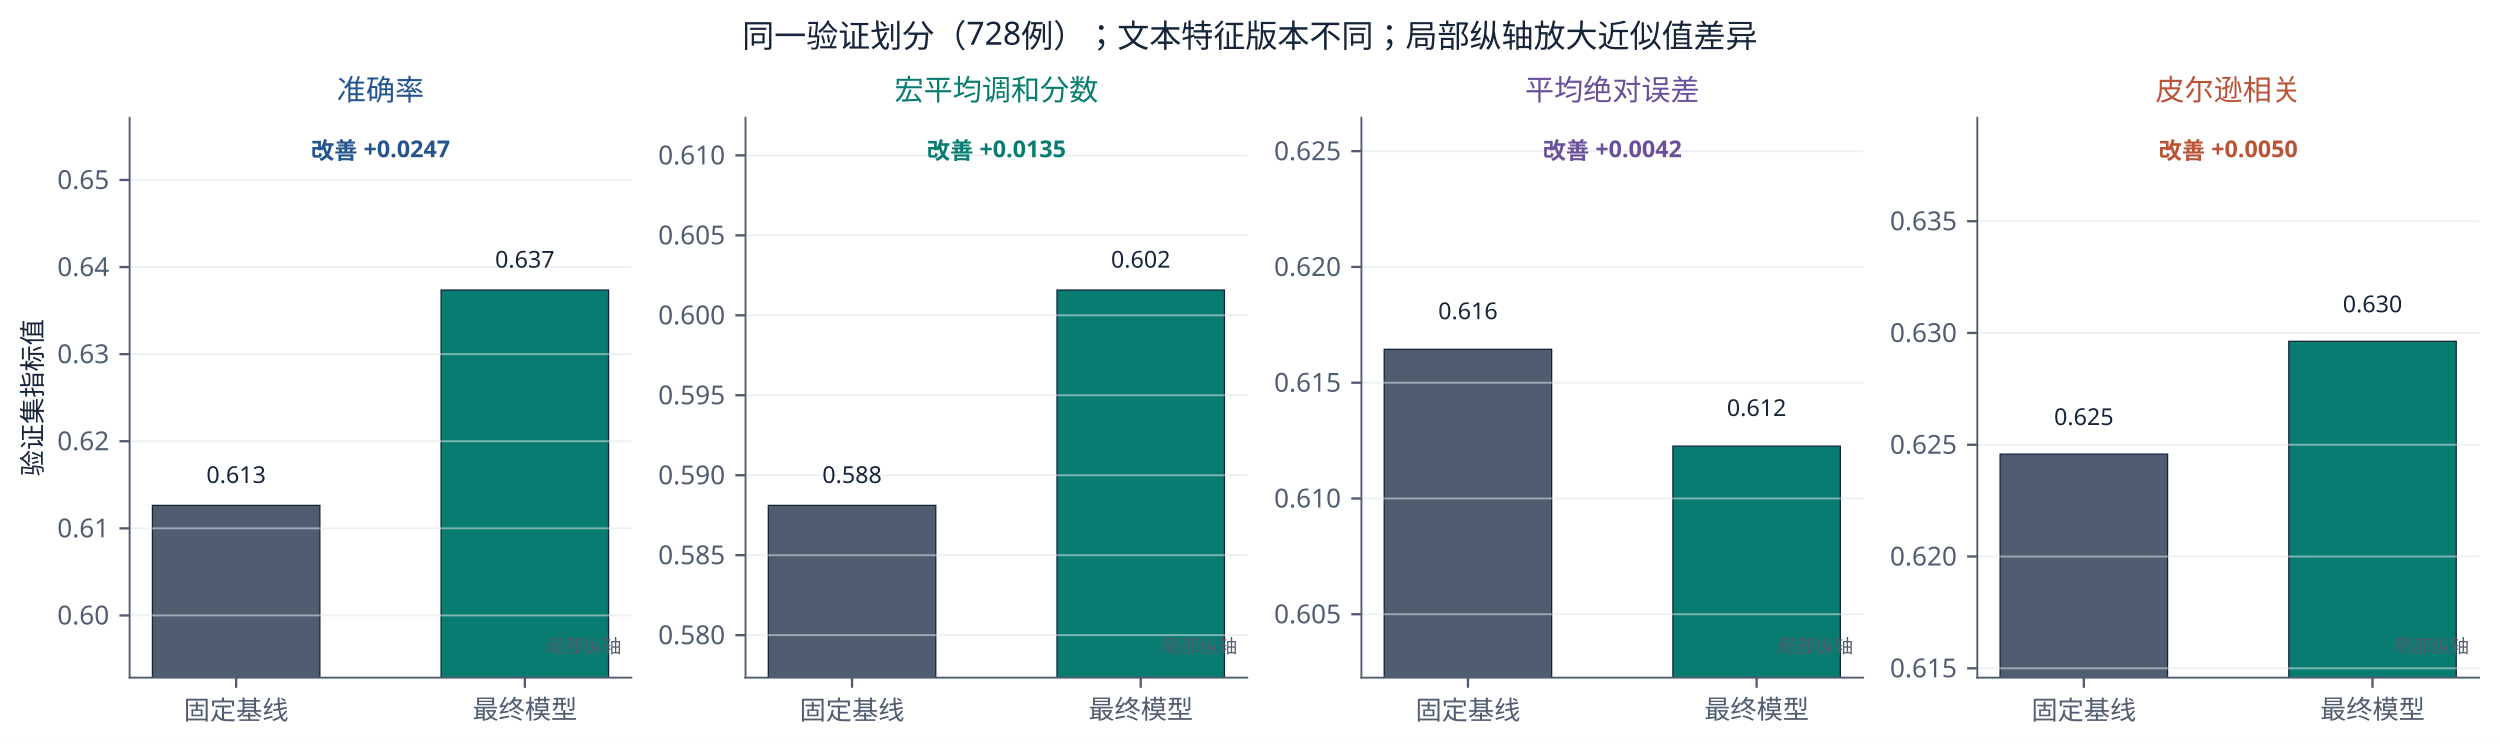
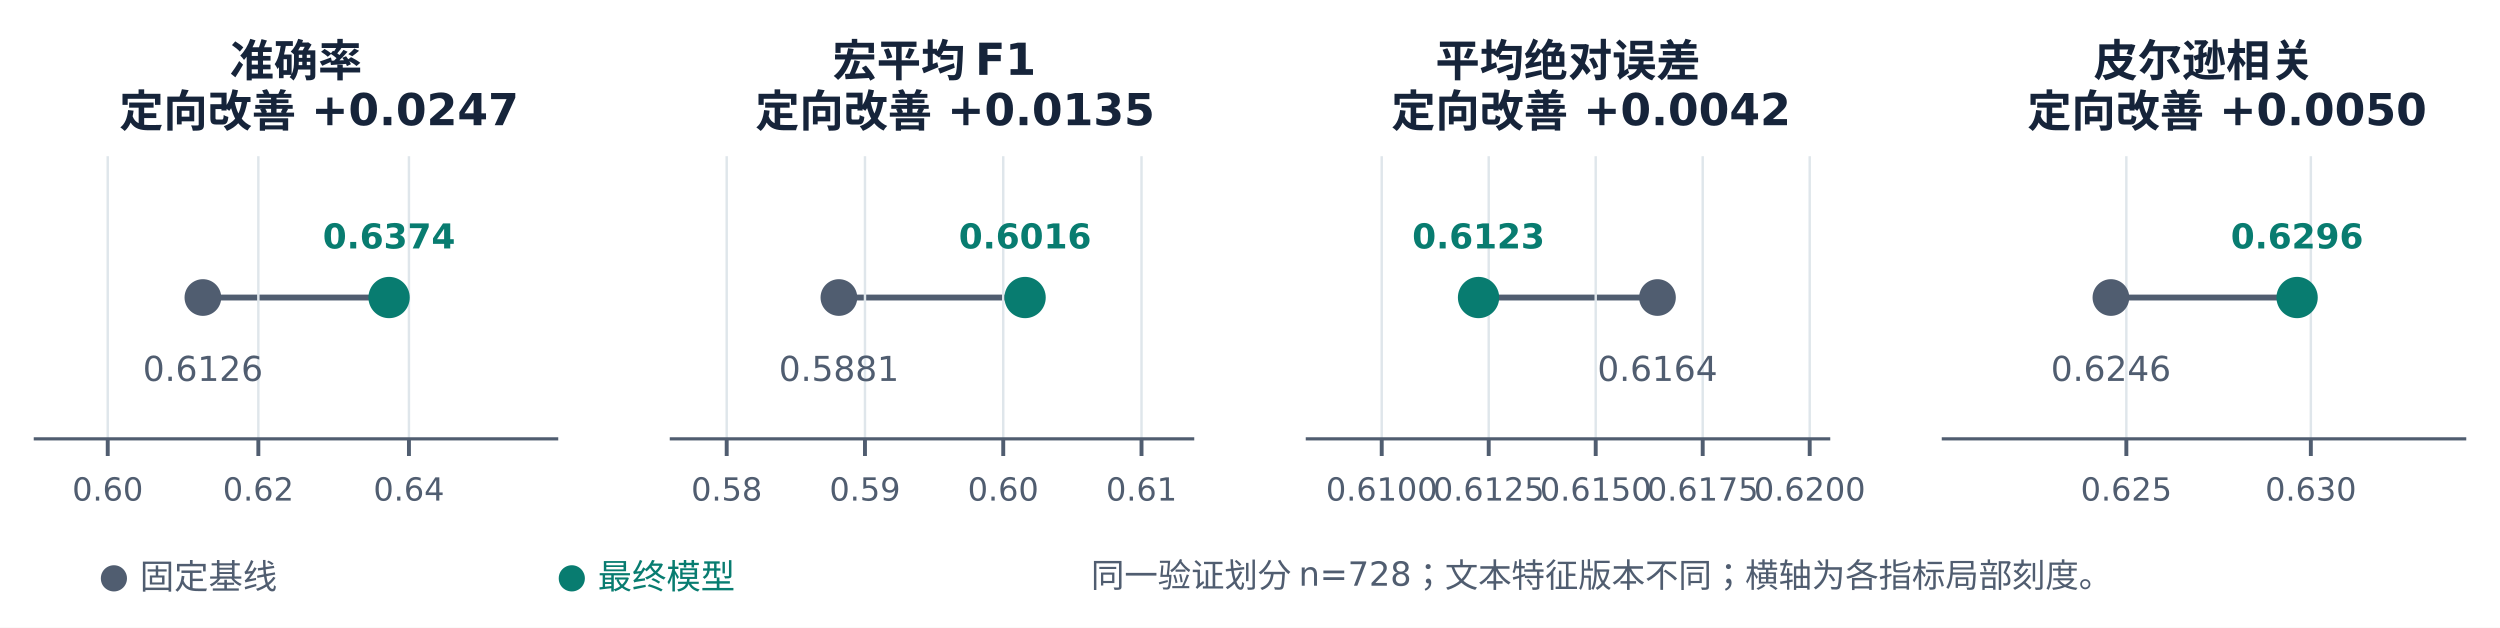
- <svg xmlns="http://www.w3.org/2000/svg" xmlns:xlink="http://www.w3.org/1999/xlink" height="255.52pt" version="1.1" viewBox="0 0 858.9 255.52" width="858.9pt">
+ <svg xmlns="http://www.w3.org/2000/svg" xmlns:xlink="http://www.w3.org/1999/xlink" width="509.472pt" height="127.909pt" viewBox="0 0 509.472 127.909" version="1.1">
  <defs>
-     <style type="text/css">
- *{stroke-linecap:butt;stroke-linejoin:round;}
-   </style>
+     <style type="text/css">*{stroke-linejoin: round; stroke-linecap: butt}</style>
  </defs>
  <g id="figure_1">
    <g id="patch_1">
-       <path d="M 0 255.52  L 858.9 255.52  L 858.9 -0  L 0 -0  z " style="fill:#ffffff;" />
+       <path d="M 0 127.909 L 509.472 127.909 L 509.472 0 L 0 0 z " style="fill: #ffffff" />
    </g>
    <g id="axes_1">
      <g id="patch_2">
-         <path d="M 44.532 232.812  L 216.909 232.812  L 216.909 40.454  L 44.532 40.454  z " style="fill:#ffffff;" />
-       </g>
-       <g id="patch_3">
-         <path clip-path="url(#p6c5a4d5002)" d="M 52.367 2006.747  L 109.892 2006.747  L 109.892 173.625  L 52.367 173.625  z " style="fill:#505d70;stroke:#16243a;stroke-linejoin:miter;stroke-width:0.45;" />
-       </g>
-       <g id="patch_4">
-         <path clip-path="url(#p6c5a4d5002)" d="M 151.549 2006.747  L 209.074 2006.747  L 209.074 99.641  L 151.549 99.641  z " style="fill:#087c70;stroke:#16243a;stroke-linejoin:miter;stroke-width:0.45;" />
+         <path d="M 7.2 89.433 L 113.439 89.433 L 113.439 31.833 L 7.2 31.833 z " style="fill: #ffffff" />
+       </g>
+       <g id="line2d_1">
+         <path d="M 41.348 60.633 L 79.29 60.633 " clip-path="url(#p98c24058d7)" style="fill: none; stroke: #505d70; stroke-width: 1.2; stroke-linecap: square" />
      </g>
      <g id="matplotlib.axis_1">
        <g id="xtick_1">
-           <g id="line2d_1">
+           <g id="line2d_2">
+             <path d="M 21.956 89.433 L 21.956 31.833 " clip-path="url(#p98c24058d7)" style="fill: none; stroke: #dfe6eb; stroke-width: 0.5; stroke-linecap: square" />
+           </g>
+           <g id="line2d_3">
            <defs>
-               <path d="M 0 0  L 0 3.5  " id="m684073c114" style="stroke:#505d70;stroke-width:0.8;" />
+               <path id="m568f63916a" d="M 0 0 L 0 3.5 " style="stroke: #505d70; stroke-width: 0.8" />
            </defs>
            <g>
-               <use style="fill:#505d70;stroke:#505d70;stroke-width:0.8;" x="81.13" xlink:href="#m684073c114" y="232.812" />
+               <use xlink:href="#m568f63916a" x="21.956" y="89.433" style="fill: #505d70; stroke: #505d70; stroke-width: 0.8" />
            </g>
          </g>
          <g id="text_1">
-             <text style="fill:#505d70;font-family:SimHei;font-size:9px;font-style:normal;font-weight:normal;text-anchor:middle;" transform="rotate(-0, 81.12988, 247.1946)" x="81.13" y="247.195">固定基线</text>
+             <text style="font-size: 6.5px; font-family: 'SimHei', 'Microsoft YaHei', 'DejaVu Sans', sans-serif; text-anchor: middle; fill: #505d70" x="21.956" y="102.019" transform="rotate(-0 21.95621 102.0187)">0.60</text>
          </g>
        </g>
        <g id="xtick_2">
-           <g id="line2d_2">
-             <g>
-               <use style="fill:#505d70;stroke:#505d70;stroke-width:0.8;" x="180.311" xlink:href="#m684073c114" y="232.812" />
+           <g id="line2d_4">
+             <path d="M 52.647 89.433 L 52.647 31.833 " clip-path="url(#p98c24058d7)" style="fill: none; stroke: #dfe6eb; stroke-width: 0.5; stroke-linecap: square" />
+           </g>
+           <g id="line2d_5">
+             <g>
+               <use xlink:href="#m568f63916a" x="52.647" y="89.433" style="fill: #505d70; stroke: #505d70; stroke-width: 0.8" />
            </g>
          </g>
          <g id="text_2">
-             <text style="fill:#505d70;font-family:SimHei;font-size:9px;font-style:normal;font-weight:normal;text-anchor:middle;" transform="rotate(-0, 180.3111, 246.9133)" x="180.311" y="246.913">最终模型</text>
-           </g>
-         </g>
-       </g>
-       <g id="matplotlib.axis_2">
-         <g id="ytick_1">
-           <g id="line2d_3">
-             <path clip-path="url(#p6c5a4d5002)" d="M 44.532 211.437  L 216.909 211.437  " style="fill:none;stroke:#dfe6eb;stroke-linecap:square;stroke-opacity:0.55;stroke-width:0.65;" />
-           </g>
-           <g id="line2d_4">
-             <defs>
-               <path d="M 0 0  L -3.5 0  " id="m13462e3da9" style="stroke:#505d70;stroke-width:0.8;" />
-             </defs>
-             <g>
-               <use style="fill:#505d70;stroke:#505d70;stroke-width:0.8;" x="44.532" xlink:href="#m13462e3da9" y="211.437" />
+             <text style="font-size: 6.5px; font-family: 'SimHei', 'Microsoft YaHei', 'DejaVu Sans', sans-serif; text-anchor: middle; fill: #505d70" x="52.647" y="102.019" transform="rotate(-0 52.64691 102.0187)">0.62</text>
+           </g>
+         </g>
+         <g id="xtick_3">
+           <g id="line2d_6">
+             <path d="M 83.338 89.433 L 83.338 31.833 " clip-path="url(#p98c24058d7)" style="fill: none; stroke: #dfe6eb; stroke-width: 0.5; stroke-linecap: square" />
+           </g>
+           <g id="line2d_7">
+             <g>
+               <use xlink:href="#m568f63916a" x="83.338" y="89.433" style="fill: #505d70; stroke: #505d70; stroke-width: 0.8" />
            </g>
          </g>
          <g id="text_3">
-             <text style="fill:#505d70;font-family:SimHei;font-size:9px;font-style:normal;font-weight:normal;text-anchor:end;" transform="rotate(-0, 37.53203, 214.5308)" x="37.532" y="214.531">0.60</text>
-           </g>
-         </g>
-         <g id="ytick_2">
-           <g id="line2d_5">
-             <path clip-path="url(#p6c5a4d5002)" d="M 44.532 181.515  L 216.909 181.515  " style="fill:none;stroke:#dfe6eb;stroke-linecap:square;stroke-opacity:0.55;stroke-width:0.65;" />
-           </g>
-           <g id="line2d_6">
-             <g>
-               <use style="fill:#505d70;stroke:#505d70;stroke-width:0.8;" x="44.532" xlink:href="#m13462e3da9" y="181.515" />
-             </g>
-           </g>
-           <g id="text_4">
-             <text style="fill:#505d70;font-family:SimHei;font-size:9px;font-style:normal;font-weight:normal;text-anchor:end;" transform="rotate(-0, 37.53203, 184.609)" x="37.532" y="184.609">0.61</text>
-           </g>
-         </g>
-         <g id="ytick_3">
-           <g id="line2d_7">
-             <path clip-path="url(#p6c5a4d5002)" d="M 44.532 151.593  L 216.909 151.593  " style="fill:none;stroke:#dfe6eb;stroke-linecap:square;stroke-opacity:0.55;stroke-width:0.65;" />
-           </g>
-           <g id="line2d_8">
-             <g>
-               <use style="fill:#505d70;stroke:#505d70;stroke-width:0.8;" x="44.532" xlink:href="#m13462e3da9" y="151.593" />
-             </g>
-           </g>
-           <g id="text_5">
-             <text style="fill:#505d70;font-family:SimHei;font-size:9px;font-style:normal;font-weight:normal;text-anchor:end;" transform="rotate(-0, 37.53203, 154.6871)" x="37.532" y="154.687">0.62</text>
-           </g>
-         </g>
-         <g id="ytick_4">
+             <text style="font-size: 6.5px; font-family: 'SimHei', 'Microsoft YaHei', 'DejaVu Sans', sans-serif; text-anchor: middle; fill: #505d70" x="83.338" y="102.019" transform="rotate(-0 83.33762 102.0187)">0.64</text>
+           </g>
+         </g>
+       </g>
+       <g id="matplotlib.axis_2" />
+       <g id="PathCollection_1">
+         <path d="M 41.348 63.873 C 42.207 63.873 43.032 63.532 43.639 62.924 C 44.247 62.316 44.589 61.492 44.589 60.633 C 44.589 59.773 44.247 58.949 43.639 58.342 C 43.032 57.734 42.207 57.392 41.348 57.392 C 40.489 57.392 39.664 57.734 39.057 58.342 C 38.449 58.949 38.108 59.773 38.108 60.633 C 38.108 61.492 38.449 62.316 39.057 62.924 C 39.664 63.532 40.489 63.873 41.348 63.873 z " clip-path="url(#p98c24058d7)" style="fill: #505d70; stroke: #505d70" />
+         <path d="M 79.29 64.341 C 80.274 64.341 81.217 63.95 81.913 63.255 C 82.608 62.559 82.999 61.616 82.999 60.633 C 82.999 59.649 82.608 58.706 81.913 58.011 C 81.217 57.315 80.274 56.925 79.29 56.925 C 78.307 56.925 77.364 57.315 76.668 58.011 C 75.973 58.706 75.582 59.649 75.582 60.633 C 75.582 61.616 75.973 62.559 76.668 63.255 C 77.364 63.95 78.307 64.341 79.29 64.341 z " clip-path="url(#p98c24058d7)" style="fill: #087c70; stroke: #087c70" />
+       </g>
+       <g id="patch_3">
+         <path d="M 7.2 89.433 L 113.439 89.433 " style="fill: none; stroke: #505d70; stroke-width: 0.65; stroke-linejoin: miter; stroke-linecap: square" />
+       </g>
+       <g id="text_4">
+         <text style="font-size: 7px; font-family: 'SimHei', 'Microsoft YaHei', 'DejaVu Sans', sans-serif; text-anchor: middle; fill: #505d70" x="41.348" y="77.633" transform="rotate(-0 41.34813 77.63281)">0.6126</text>
+       </g>
+       <g id="text_5">
+         <text style="font-weight: 700; font-size: 7px; font-family: 'SimHei', 'Microsoft YaHei', 'DejaVu Sans', sans-serif; text-anchor: middle; fill: #087c70" x="79.29" y="50.633" transform="rotate(-0 79.2905 50.63281)">0.6374</text>
+       </g>
+       <g id="text_6">
+         <text style="font-weight: 600; font-size: 9px; font-family: 'SimHei', 'Microsoft YaHei', 'DejaVu Sans', sans-serif; fill: #16243a" transform="translate(46.81931 15.56719)">准确率</text>
+         <text style="font-weight: 600; font-size: 9px; font-family: 'SimHei', 'Microsoft YaHei', 'DejaVu Sans', sans-serif; fill: #16243a" transform="translate(24.31931 25.83281)">定向改善 +0.0247</text>
+       </g>
+     </g>
+     <g id="axes_2">
+       <g id="patch_4">
+         <path d="M 136.811 89.433 L 243.05 89.433 L 243.05 31.833 L 136.811 31.833 z " style="fill: #ffffff" />
+       </g>
+       <g id="line2d_8">
+         <path d="M 170.959 60.633 L 208.902 60.633 " clip-path="url(#pc2d21240e8)" style="fill: none; stroke: #505d70; stroke-width: 1.2; stroke-linecap: square" />
+       </g>
+       <g id="matplotlib.axis_3">
+         <g id="xtick_4">
          <g id="line2d_9">
-             <path clip-path="url(#p6c5a4d5002)" d="M 44.532 121.672  L 216.909 121.672  " style="fill:none;stroke:#dfe6eb;stroke-linecap:square;stroke-opacity:0.55;stroke-width:0.65;" />
+             <path d="M 148.093 89.433 L 148.093 31.833 " clip-path="url(#pc2d21240e8)" style="fill: none; stroke: #dfe6eb; stroke-width: 0.5; stroke-linecap: square" />
          </g>
          <g id="line2d_10">
            <g>
-               <use style="fill:#505d70;stroke:#505d70;stroke-width:0.8;" x="44.532" xlink:href="#m13462e3da9" y="121.672" />
-             </g>
-           </g>
-           <g id="text_6">
-             <text style="fill:#505d70;font-family:SimHei;font-size:9px;font-style:normal;font-weight:normal;text-anchor:end;" transform="rotate(-0, 37.53203, 124.7653)" x="37.532" y="124.765">0.63</text>
-           </g>
-         </g>
-         <g id="ytick_5">
+               <use xlink:href="#m568f63916a" x="148.093" y="89.433" style="fill: #505d70; stroke: #505d70; stroke-width: 0.8" />
+             </g>
+           </g>
+           <g id="text_7">
+             <text style="font-size: 6.5px; font-family: 'SimHei', 'Microsoft YaHei', 'DejaVu Sans', sans-serif; text-anchor: middle; fill: #505d70" x="148.093" y="102.019" transform="rotate(-0 148.0929 102.0187)">0.58</text>
+           </g>
+         </g>
+         <g id="xtick_5">
          <g id="line2d_11">
-             <path clip-path="url(#p6c5a4d5002)" d="M 44.532 91.75  L 216.909 91.75  " style="fill:none;stroke:#dfe6eb;stroke-linecap:square;stroke-opacity:0.55;stroke-width:0.65;" />
+             <path d="M 176.271 89.433 L 176.271 31.833 " clip-path="url(#pc2d21240e8)" style="fill: none; stroke: #dfe6eb; stroke-width: 0.5; stroke-linecap: square" />
          </g>
          <g id="line2d_12">
            <g>
-               <use style="fill:#505d70;stroke:#505d70;stroke-width:0.8;" x="44.532" xlink:href="#m13462e3da9" y="91.75" />
-             </g>
-           </g>
-           <g id="text_7">
-             <text style="fill:#505d70;font-family:SimHei;font-size:9px;font-style:normal;font-weight:normal;text-anchor:end;" transform="rotate(-0, 37.53203, 94.84345)" x="37.532" y="94.843">0.64</text>
-           </g>
-         </g>
-         <g id="ytick_6">
+               <use xlink:href="#m568f63916a" x="176.271" y="89.433" style="fill: #505d70; stroke: #505d70; stroke-width: 0.8" />
+             </g>
+           </g>
+           <g id="text_8">
+             <text style="font-size: 6.5px; font-family: 'SimHei', 'Microsoft YaHei', 'DejaVu Sans', sans-serif; text-anchor: middle; fill: #505d70" x="176.271" y="102.019" transform="rotate(-0 176.2708 102.0187)">0.59</text>
+           </g>
+         </g>
+         <g id="xtick_6">
          <g id="line2d_13">
-             <path clip-path="url(#p6c5a4d5002)" d="M 44.532 61.828  L 216.909 61.828  " style="fill:none;stroke:#dfe6eb;stroke-linecap:square;stroke-opacity:0.55;stroke-width:0.65;" />
+             <path d="M 204.449 89.433 L 204.449 31.833 " clip-path="url(#pc2d21240e8)" style="fill: none; stroke: #dfe6eb; stroke-width: 0.5; stroke-linecap: square" />
          </g>
          <g id="line2d_14">
            <g>
-               <use style="fill:#505d70;stroke:#505d70;stroke-width:0.8;" x="44.532" xlink:href="#m13462e3da9" y="61.828" />
-             </g>
-           </g>
-           <g id="text_8">
-             <text style="fill:#505d70;font-family:SimHei;font-size:9px;font-style:normal;font-weight:normal;text-anchor:end;" transform="rotate(-0, 37.53203, 64.92161)" x="37.532" y="64.922">0.65</text>
-           </g>
-         </g>
-         <g id="text_9">
-           <text style="fill:#16243a;font-family:SimHei;font-size:9px;font-style:normal;font-weight:normal;text-anchor:middle;" transform="rotate(-90, 14.40703, 136.633)" x="14.407" y="136.633">验证集指标值</text>
-         </g>
+               <use xlink:href="#m568f63916a" x="204.449" y="89.433" style="fill: #505d70; stroke: #505d70; stroke-width: 0.8" />
+             </g>
+           </g>
+           <g id="text_9">
+             <text style="font-size: 6.5px; font-family: 'SimHei', 'Microsoft YaHei', 'DejaVu Sans', sans-serif; text-anchor: middle; fill: #505d70" x="204.449" y="102.019" transform="rotate(-0 204.4487 102.0187)">0.60</text>
+           </g>
+         </g>
+         <g id="xtick_7">
+           <g id="line2d_15">
+             <path d="M 232.627 89.433 L 232.627 31.833 " clip-path="url(#pc2d21240e8)" style="fill: none; stroke: #dfe6eb; stroke-width: 0.5; stroke-linecap: square" />
+           </g>
+           <g id="line2d_16">
+             <g>
+               <use xlink:href="#m568f63916a" x="232.627" y="89.433" style="fill: #505d70; stroke: #505d70; stroke-width: 0.8" />
+             </g>
+           </g>
+           <g id="text_10">
+             <text style="font-size: 6.5px; font-family: 'SimHei', 'Microsoft YaHei', 'DejaVu Sans', sans-serif; text-anchor: middle; fill: #505d70" x="232.627" y="102.019" transform="rotate(-0 232.6266 102.0187)">0.61</text>
+           </g>
+         </g>
+       </g>
+       <g id="matplotlib.axis_4" />
+       <g id="PathCollection_2">
+         <path d="M 170.959 63.873 C 171.819 63.873 172.643 63.532 173.251 62.924 C 173.858 62.316 174.2 61.492 174.2 60.633 C 174.2 59.773 173.858 58.949 173.251 58.342 C 172.643 57.734 171.819 57.392 170.959 57.392 C 170.1 57.392 169.276 57.734 168.668 58.342 C 168.06 58.949 167.719 59.773 167.719 60.633 C 167.719 61.492 168.06 62.316 168.668 62.924 C 169.276 63.532 170.1 63.873 170.959 63.873 z " clip-path="url(#pc2d21240e8)" style="fill: #505d70; stroke: #505d70" />
+         <path d="M 208.902 64.341 C 209.885 64.341 210.828 63.95 211.524 63.255 C 212.219 62.559 212.61 61.616 212.61 60.633 C 212.61 59.649 212.219 58.706 211.524 58.011 C 210.828 57.315 209.885 56.925 208.902 56.925 C 207.918 56.925 206.975 57.315 206.28 58.011 C 205.584 58.706 205.194 59.649 205.194 60.633 C 205.194 61.616 205.584 62.559 206.28 63.255 C 206.975 63.95 207.918 64.341 208.902 64.341 z " clip-path="url(#pc2d21240e8)" style="fill: #087c70; stroke: #087c70" />
      </g>
      <g id="patch_5">
-         <path d="M 44.532 232.812  L 44.532 40.454  " style="fill:none;stroke:#505d70;stroke-linecap:square;stroke-linejoin:miter;stroke-width:0.65;" />
-       </g>
+         <path d="M 136.811 89.433 L 243.05 89.433 " style="fill: none; stroke: #505d70; stroke-width: 0.65; stroke-linejoin: miter; stroke-linecap: square" />
+       </g>
+       <g id="text_11">
+         <text style="font-size: 7px; font-family: 'SimHei', 'Microsoft YaHei', 'DejaVu Sans', sans-serif; text-anchor: middle; fill: #505d70" x="170.959" y="77.633" transform="rotate(-0 170.9593 77.63281)">0.5881</text>
+       </g>
+       <g id="text_12">
+         <text style="font-weight: 700; font-size: 7px; font-family: 'SimHei', 'Microsoft YaHei', 'DejaVu Sans', sans-serif; text-anchor: middle; fill: #087c70" x="208.902" y="50.633" transform="rotate(-0 208.9016 50.63281)">0.6016</text>
+       </g>
+       <g id="text_13">
+         <text style="font-weight: 600; font-size: 9px; font-family: 'SimHei', 'Microsoft YaHei', 'DejaVu Sans', sans-serif; fill: #16243a" transform="translate(169.6804 15.56719)">宏平均 F1</text>
+         <text style="font-weight: 600; font-size: 9px; font-family: 'SimHei', 'Microsoft YaHei', 'DejaVu Sans', sans-serif; fill: #16243a" transform="translate(153.9304 25.83281)">定向改善 +0.0135</text>
+       </g>
+     </g>
+     <g id="axes_3">
      <g id="patch_6">
-         <path d="M 44.532 232.812  L 216.909 232.812  " style="fill:none;stroke:#505d70;stroke-linecap:square;stroke-linejoin:miter;stroke-width:0.65;" />
-       </g>
-       <g id="text_10">
-         <text style="fill:#16243a;font-family:SimHei;font-size:8px;font-style:normal;font-weight:semibold;text-anchor:middle;" transform="rotate(-0, 81.12988, 165.9305)" x="81.13" y="165.931">0.613</text>
-       </g>
-       <g id="text_11">
-         <text style="fill:#16243a;font-family:SimHei;font-size:8px;font-style:normal;font-weight:semibold;text-anchor:middle;" transform="rotate(-0, 180.3111, 91.94687)" x="180.311" y="91.947">0.637</text>
-       </g>
-       <g id="text_12">
-         <text style="fill:#24548e;font-family:SimHei;font-size:8px;font-style:normal;font-weight:bold;text-anchor:middle;" transform="rotate(-0, 130.7205, 54.58605)" x="130.72" y="54.586">改善 +0.0247</text>
-       </g>
-       <g id="text_13">
-         <text style="fill:#505d70;font-family:SimHei;font-size:6.5px;font-style:normal;font-weight:normal;text-anchor:end;" transform="rotate(-0, 213.4614, 224.3049)" x="213.461" y="224.305">局部纵轴</text>
-       </g>
-       <g id="text_14">
-         <text style="fill:#24548e;font-family:SimHei;font-size:10px;font-style:normal;font-weight:semibold;text-anchor:middle;" transform="rotate(-0, 130.7205, 34.45425)" x="130.72" y="34.454">准确率</text>
-       </g>
-     </g>
-     <g id="axes_2">
+         <path d="M 266.422 89.433 L 372.661 89.433 L 372.661 31.833 L 266.422 31.833 z " style="fill: #ffffff" />
+       </g>
+       <g id="line2d_17">
+         <path d="M 337.773 60.633 L 301.31 60.633 " clip-path="url(#p12ac90366c)" style="fill: none; stroke: #505d70; stroke-width: 1.2; stroke-linecap: square" />
+       </g>
+       <g id="matplotlib.axis_5">
+         <g id="xtick_8">
+           <g id="line2d_18">
+             <path d="M 281.579 89.433 L 281.579 31.833 " clip-path="url(#p12ac90366c)" style="fill: none; stroke: #dfe6eb; stroke-width: 0.5; stroke-linecap: square" />
+           </g>
+           <g id="line2d_19">
+             <g>
+               <use xlink:href="#m568f63916a" x="281.579" y="89.433" style="fill: #505d70; stroke: #505d70; stroke-width: 0.8" />
+             </g>
+           </g>
+           <g id="text_14">
+             <text style="font-size: 6.5px; font-family: 'SimHei', 'Microsoft YaHei', 'DejaVu Sans', sans-serif; text-anchor: middle; fill: #505d70" x="281.579" y="102.019" transform="rotate(-0 281.5787 102.0187)">0.6100</text>
+           </g>
+         </g>
+         <g id="xtick_9">
+           <g id="line2d_20">
+             <path d="M 303.383 89.433 L 303.383 31.833 " clip-path="url(#p12ac90366c)" style="fill: none; stroke: #dfe6eb; stroke-width: 0.5; stroke-linecap: square" />
+           </g>
+           <g id="line2d_21">
+             <g>
+               <use xlink:href="#m568f63916a" x="303.383" y="89.433" style="fill: #505d70; stroke: #505d70; stroke-width: 0.8" />
+             </g>
+           </g>
+           <g id="text_15">
+             <text style="font-size: 6.5px; font-family: 'SimHei', 'Microsoft YaHei', 'DejaVu Sans', sans-serif; text-anchor: middle; fill: #505d70" x="303.383" y="102.019" transform="rotate(-0 303.3833 102.0187)">0.6125</text>
+           </g>
+         </g>
+         <g id="xtick_10">
+           <g id="line2d_22">
+             <path d="M 325.188 89.433 L 325.188 31.833 " clip-path="url(#p12ac90366c)" style="fill: none; stroke: #dfe6eb; stroke-width: 0.5; stroke-linecap: square" />
+           </g>
+           <g id="line2d_23">
+             <g>
+               <use xlink:href="#m568f63916a" x="325.188" y="89.433" style="fill: #505d70; stroke: #505d70; stroke-width: 0.8" />
+             </g>
+           </g>
+           <g id="text_16">
+             <text style="font-size: 6.5px; font-family: 'SimHei', 'Microsoft YaHei', 'DejaVu Sans', sans-serif; text-anchor: middle; fill: #505d70" x="325.188" y="102.019" transform="rotate(-0 325.1879 102.0187)">0.6150</text>
+           </g>
+         </g>
+         <g id="xtick_11">
+           <g id="line2d_24">
+             <path d="M 346.992 89.433 L 346.992 31.833 " clip-path="url(#p12ac90366c)" style="fill: none; stroke: #dfe6eb; stroke-width: 0.5; stroke-linecap: square" />
+           </g>
+           <g id="line2d_25">
+             <g>
+               <use xlink:href="#m568f63916a" x="346.992" y="89.433" style="fill: #505d70; stroke: #505d70; stroke-width: 0.8" />
+             </g>
+           </g>
+           <g id="text_17">
+             <text style="font-size: 6.5px; font-family: 'SimHei', 'Microsoft YaHei', 'DejaVu Sans', sans-serif; text-anchor: middle; fill: #505d70" x="346.992" y="102.019" transform="rotate(-0 346.9925 102.0187)">0.6175</text>
+           </g>
+         </g>
+         <g id="xtick_12">
+           <g id="line2d_26">
+             <path d="M 368.797 89.433 L 368.797 31.833 " clip-path="url(#p12ac90366c)" style="fill: none; stroke: #dfe6eb; stroke-width: 0.5; stroke-linecap: square" />
+           </g>
+           <g id="line2d_27">
+             <g>
+               <use xlink:href="#m568f63916a" x="368.797" y="89.433" style="fill: #505d70; stroke: #505d70; stroke-width: 0.8" />
+             </g>
+           </g>
+           <g id="text_18">
+             <text style="font-size: 6.5px; font-family: 'SimHei', 'Microsoft YaHei', 'DejaVu Sans', sans-serif; text-anchor: middle; fill: #505d70" x="368.797" y="102.019" transform="rotate(-0 368.7971 102.0187)">0.6200</text>
+           </g>
+         </g>
+       </g>
+       <g id="matplotlib.axis_6" />
+       <g id="PathCollection_3">
+         <path d="M 337.773 63.873 C 338.633 63.873 339.457 63.532 340.065 62.924 C 340.672 62.316 341.014 61.492 341.014 60.633 C 341.014 59.773 340.672 58.949 340.065 58.342 C 339.457 57.734 338.633 57.392 337.773 57.392 C 336.914 57.392 336.09 57.734 335.482 58.342 C 334.875 58.949 334.533 59.773 334.533 60.633 C 334.533 61.492 334.875 62.316 335.482 62.924 C 336.09 63.532 336.914 63.873 337.773 63.873 z " clip-path="url(#p12ac90366c)" style="fill: #505d70; stroke: #505d70" />
+         <path d="M 301.31 64.341 C 302.293 64.341 303.236 63.95 303.932 63.255 C 304.627 62.559 305.018 61.616 305.018 60.633 C 305.018 59.649 304.627 58.706 303.932 58.011 C 303.236 57.315 302.293 56.925 301.31 56.925 C 300.326 56.925 299.383 57.315 298.688 58.011 C 297.992 58.706 297.602 59.649 297.602 60.633 C 297.602 61.616 297.992 62.559 298.688 63.255 C 299.383 63.95 300.326 64.341 301.31 64.341 z " clip-path="url(#p12ac90366c)" style="fill: #087c70; stroke: #087c70" />
+       </g>
      <g id="patch_7">
-         <path d="M 256.129 232.812  L 428.506 232.812  L 428.506 40.454  L 256.129 40.454  z " style="fill:#ffffff;" />
-       </g>
+         <path d="M 266.422 89.433 L 372.661 89.433 " style="fill: none; stroke: #505d70; stroke-width: 0.65; stroke-linejoin: miter; stroke-linecap: square" />
+       </g>
+       <g id="text_19">
+         <text style="font-size: 7px; font-family: 'SimHei', 'Microsoft YaHei', 'DejaVu Sans', sans-serif; text-anchor: middle; fill: #505d70" x="337.773" y="77.633" transform="rotate(-0 337.7735 77.63281)">0.6164</text>
+       </g>
+       <g id="text_20">
+         <text style="font-weight: 700; font-size: 7px; font-family: 'SimHei', 'Microsoft YaHei', 'DejaVu Sans', sans-serif; text-anchor: middle; fill: #087c70" x="301.31" y="50.633" transform="rotate(-0 301.3096 50.63281)">0.6123</text>
+       </g>
+       <g id="text_21">
+         <text style="font-weight: 600; font-size: 9px; font-family: 'SimHei', 'Microsoft YaHei', 'DejaVu Sans', sans-serif; fill: #16243a" transform="translate(292.5416 15.56719)">平均绝对误差</text>
+         <text style="font-weight: 600; font-size: 9px; font-family: 'SimHei', 'Microsoft YaHei', 'DejaVu Sans', sans-serif; fill: #16243a" transform="translate(283.5416 25.83281)">定向改善 +0.0042</text>
+       </g>
+     </g>
+     <g id="axes_4">
      <g id="patch_8">
-         <path clip-path="url(#pd01d57e912)" d="M 263.964 3404.962  L 321.489 3404.962  L 321.489 173.625  L 263.964 173.625  z " style="fill:#505d70;stroke:#16243a;stroke-linejoin:miter;stroke-width:0.45;" />
+         <path d="M 396.033 89.433 L 502.272 89.433 L 502.272 31.833 L 396.033 31.833 z " style="fill: #ffffff" />
+       </g>
+       <g id="line2d_28">
+         <path d="M 430.182 60.633 L 468.124 60.633 " clip-path="url(#pf46af7a17d)" style="fill: none; stroke: #505d70; stroke-width: 1.2; stroke-linecap: square" />
+       </g>
+       <g id="matplotlib.axis_7">
+         <g id="xtick_13">
+           <g id="line2d_29">
+             <path d="M 433.325 89.433 L 433.325 31.833 " clip-path="url(#pf46af7a17d)" style="fill: none; stroke: #dfe6eb; stroke-width: 0.5; stroke-linecap: square" />
+           </g>
+           <g id="line2d_30">
+             <g>
+               <use xlink:href="#m568f63916a" x="433.325" y="89.433" style="fill: #505d70; stroke: #505d70; stroke-width: 0.8" />
+             </g>
+           </g>
+           <g id="text_22">
+             <text style="font-size: 6.5px; font-family: 'SimHei', 'Microsoft YaHei', 'DejaVu Sans', sans-serif; text-anchor: middle; fill: #505d70" x="433.325" y="102.019" transform="rotate(-0 433.3248 102.0187)">0.625</text>
+           </g>
+         </g>
+         <g id="xtick_14">
+           <g id="line2d_31">
+             <path d="M 470.923 89.433 L 470.923 31.833 " clip-path="url(#pf46af7a17d)" style="fill: none; stroke: #dfe6eb; stroke-width: 0.5; stroke-linecap: square" />
+           </g>
+           <g id="line2d_32">
+             <g>
+               <use xlink:href="#m568f63916a" x="470.923" y="89.433" style="fill: #505d70; stroke: #505d70; stroke-width: 0.8" />
+             </g>
+           </g>
+           <g id="text_23">
+             <text style="font-size: 6.5px; font-family: 'SimHei', 'Microsoft YaHei', 'DejaVu Sans', sans-serif; text-anchor: middle; fill: #505d70" x="470.923" y="102.019" transform="rotate(-0 470.9234 102.0187)">0.630</text>
+           </g>
+         </g>
+       </g>
+       <g id="matplotlib.axis_8" />
+       <g id="PathCollection_4">
+         <path d="M 430.182 63.873 C 431.041 63.873 431.865 63.532 432.473 62.924 C 433.08 62.316 433.422 61.492 433.422 60.633 C 433.422 59.773 433.08 58.949 432.473 58.342 C 431.865 57.734 431.041 57.392 430.182 57.392 C 429.322 57.392 428.498 57.734 427.89 58.342 C 427.283 58.949 426.941 59.773 426.941 60.633 C 426.941 61.492 427.283 62.316 427.89 62.924 C 428.498 63.532 429.322 63.873 430.182 63.873 z " clip-path="url(#pf46af7a17d)" style="fill: #505d70; stroke: #505d70" />
+         <path d="M 468.124 64.341 C 469.107 64.341 470.051 63.95 470.746 63.255 C 471.441 62.559 471.832 61.616 471.832 60.633 C 471.832 59.649 471.441 58.706 470.746 58.011 C 470.051 57.315 469.107 56.925 468.124 56.925 C 467.14 56.925 466.197 57.315 465.502 58.011 C 464.806 58.706 464.416 59.649 464.416 60.633 C 464.416 61.616 464.806 62.559 465.502 63.255 C 466.197 63.95 467.14 64.341 468.124 64.341 z " clip-path="url(#pf46af7a17d)" style="fill: #087c70; stroke: #087c70" />
      </g>
      <g id="patch_9">
-         <path clip-path="url(#pd01d57e912)" d="M 363.145 3404.962  L 420.67 3404.962  L 420.67 99.641  L 363.145 99.641  z " style="fill:#087c70;stroke:#16243a;stroke-linejoin:miter;stroke-width:0.45;" />
-       </g>
-       <g id="matplotlib.axis_3">
-         <g id="xtick_3">
-           <g id="line2d_15">
-             <g>
-               <use style="fill:#505d70;stroke:#505d70;stroke-width:0.8;" x="292.727" xlink:href="#m684073c114" y="232.812" />
-             </g>
-           </g>
-           <g id="text_15">
-             <text style="fill:#505d70;font-family:SimHei;font-size:9px;font-style:normal;font-weight:normal;text-anchor:middle;" transform="rotate(-0, 292.7268, 247.1946)" x="292.727" y="247.195">固定基线</text>
-           </g>
-         </g>
-         <g id="xtick_4">
-           <g id="line2d_16">
-             <g>
-               <use style="fill:#505d70;stroke:#505d70;stroke-width:0.8;" x="391.908" xlink:href="#m684073c114" y="232.812" />
-             </g>
-           </g>
-           <g id="text_16">
-             <text style="fill:#505d70;font-family:SimHei;font-size:9px;font-style:normal;font-weight:normal;text-anchor:middle;" transform="rotate(-0, 391.9079, 246.9133)" x="391.908" y="246.913">最终模型</text>
-           </g>
-         </g>
-       </g>
-       <g id="matplotlib.axis_4">
-         <g id="ytick_7">
-           <g id="line2d_17">
-             <path clip-path="url(#pd01d57e912)" d="M 256.129 218.212  L 428.506 218.212  " style="fill:none;stroke:#dfe6eb;stroke-linecap:square;stroke-opacity:0.55;stroke-width:0.65;" />
-           </g>
-           <g id="line2d_18">
-             <g>
-               <use style="fill:#505d70;stroke:#505d70;stroke-width:0.8;" x="256.129" xlink:href="#m13462e3da9" y="218.212" />
-             </g>
-           </g>
-           <g id="text_17">
-             <text style="fill:#505d70;font-family:SimHei;font-size:9px;font-style:normal;font-weight:normal;text-anchor:end;" transform="rotate(-0, 249.1289, 221.3056)" x="249.129" y="221.306">0.580</text>
-           </g>
-         </g>
-         <g id="ytick_8">
-           <g id="line2d_19">
-             <path clip-path="url(#pd01d57e912)" d="M 256.129 190.74  L 428.506 190.74  " style="fill:none;stroke:#dfe6eb;stroke-linecap:square;stroke-opacity:0.55;stroke-width:0.65;" />
-           </g>
-           <g id="line2d_20">
-             <g>
-               <use style="fill:#505d70;stroke:#505d70;stroke-width:0.8;" x="256.129" xlink:href="#m13462e3da9" y="190.74" />
-             </g>
-           </g>
-           <g id="text_18">
-             <text style="fill:#505d70;font-family:SimHei;font-size:9px;font-style:normal;font-weight:normal;text-anchor:end;" transform="rotate(-0, 249.1289, 193.8336)" x="249.129" y="193.834">0.585</text>
-           </g>
-         </g>
-         <g id="ytick_9">
-           <g id="line2d_21">
-             <path clip-path="url(#pd01d57e912)" d="M 256.129 163.268  L 428.506 163.268  " style="fill:none;stroke:#dfe6eb;stroke-linecap:square;stroke-opacity:0.55;stroke-width:0.65;" />
-           </g>
-           <g id="line2d_22">
-             <g>
-               <use style="fill:#505d70;stroke:#505d70;stroke-width:0.8;" x="256.129" xlink:href="#m13462e3da9" y="163.268" />
-             </g>
-           </g>
-           <g id="text_19">
-             <text style="fill:#505d70;font-family:SimHei;font-size:9px;font-style:normal;font-weight:normal;text-anchor:end;" transform="rotate(-0, 249.1289, 166.3616)" x="249.129" y="166.362">0.590</text>
-           </g>
-         </g>
-         <g id="ytick_10">
-           <g id="line2d_23">
-             <path clip-path="url(#pd01d57e912)" d="M 256.129 135.796  L 428.506 135.796  " style="fill:none;stroke:#dfe6eb;stroke-linecap:square;stroke-opacity:0.55;stroke-width:0.65;" />
-           </g>
-           <g id="line2d_24">
-             <g>
-               <use style="fill:#505d70;stroke:#505d70;stroke-width:0.8;" x="256.129" xlink:href="#m13462e3da9" y="135.796" />
-             </g>
-           </g>
-           <g id="text_20">
-             <text style="fill:#505d70;font-family:SimHei;font-size:9px;font-style:normal;font-weight:normal;text-anchor:end;" transform="rotate(-0, 249.1289, 138.8897)" x="249.129" y="138.89">0.595</text>
-           </g>
-         </g>
-         <g id="ytick_11">
-           <g id="line2d_25">
-             <path clip-path="url(#pd01d57e912)" d="M 256.129 108.324  L 428.506 108.324  " style="fill:none;stroke:#dfe6eb;stroke-linecap:square;stroke-opacity:0.55;stroke-width:0.65;" />
-           </g>
-           <g id="line2d_26">
-             <g>
-               <use style="fill:#505d70;stroke:#505d70;stroke-width:0.8;" x="256.129" xlink:href="#m13462e3da9" y="108.324" />
-             </g>
-           </g>
-           <g id="text_21">
-             <text style="fill:#505d70;font-family:SimHei;font-size:9px;font-style:normal;font-weight:normal;text-anchor:end;" transform="rotate(-0, 249.1289, 111.4177)" x="249.129" y="111.418">0.600</text>
-           </g>
-         </g>
-         <g id="ytick_12">
-           <g id="line2d_27">
-             <path clip-path="url(#pd01d57e912)" d="M 256.129 80.852  L 428.506 80.852  " style="fill:none;stroke:#dfe6eb;stroke-linecap:square;stroke-opacity:0.55;stroke-width:0.65;" />
-           </g>
-           <g id="line2d_28">
-             <g>
-               <use style="fill:#505d70;stroke:#505d70;stroke-width:0.8;" x="256.129" xlink:href="#m13462e3da9" y="80.852" />
-             </g>
-           </g>
-           <g id="text_22">
-             <text style="fill:#505d70;font-family:SimHei;font-size:9px;font-style:normal;font-weight:normal;text-anchor:end;" transform="rotate(-0, 249.1289, 83.9457)" x="249.129" y="83.946">0.605</text>
-           </g>
-         </g>
-         <g id="ytick_13">
-           <g id="line2d_29">
-             <path clip-path="url(#pd01d57e912)" d="M 256.129 53.38  L 428.506 53.38  " style="fill:none;stroke:#dfe6eb;stroke-linecap:square;stroke-opacity:0.55;stroke-width:0.65;" />
-           </g>
-           <g id="line2d_30">
-             <g>
-               <use style="fill:#505d70;stroke:#505d70;stroke-width:0.8;" x="256.129" xlink:href="#m13462e3da9" y="53.38" />
-             </g>
-           </g>
-           <g id="text_23">
-             <text style="fill:#505d70;font-family:SimHei;font-size:9px;font-style:normal;font-weight:normal;text-anchor:end;" transform="rotate(-0, 249.1289, 56.47372)" x="249.129" y="56.474">0.610</text>
-           </g>
-         </g>
-       </g>
-       <g id="patch_10">
-         <path d="M 256.129 232.812  L 256.129 40.454  " style="fill:none;stroke:#505d70;stroke-linecap:square;stroke-linejoin:miter;stroke-width:0.65;" />
-       </g>
-       <g id="patch_11">
-         <path d="M 256.129 232.812  L 428.506 232.812  " style="fill:none;stroke:#505d70;stroke-linecap:square;stroke-linejoin:miter;stroke-width:0.65;" />
+         <path d="M 396.033 89.433 L 502.272 89.433 " style="fill: none; stroke: #505d70; stroke-width: 0.65; stroke-linejoin: miter; stroke-linecap: square" />
      </g>
      <g id="text_24">
-         <text style="fill:#16243a;font-family:SimHei;font-size:8px;font-style:normal;font-weight:semibold;text-anchor:middle;" transform="rotate(-0, 292.7268, 165.9305)" x="292.727" y="165.931">0.588</text>
+         <text style="font-size: 7px; font-family: 'SimHei', 'Microsoft YaHei', 'DejaVu Sans', sans-serif; text-anchor: middle; fill: #505d70" x="430.182" y="77.633" transform="rotate(-0 430.1815 77.63281)">0.6246</text>
      </g>
      <g id="text_25">
-         <text style="fill:#16243a;font-family:SimHei;font-size:8px;font-style:normal;font-weight:semibold;text-anchor:middle;" transform="rotate(-0, 391.9079, 91.94687)" x="391.908" y="91.947">0.602</text>
+         <text style="font-weight: 700; font-size: 7px; font-family: 'SimHei', 'Microsoft YaHei', 'DejaVu Sans', sans-serif; text-anchor: middle; fill: #087c70" x="468.124" y="50.633" transform="rotate(-0 468.1239 50.63281)">0.6296</text>
      </g>
      <g id="text_26">
-         <text style="fill:#087c70;font-family:SimHei;font-size:8px;font-style:normal;font-weight:bold;text-anchor:middle;" transform="rotate(-0, 342.3173, 54.58605)" x="342.317" y="54.586">改善 +0.0135</text>
-       </g>
-       <g id="text_27">
-         <text style="fill:#505d70;font-family:SimHei;font-size:6.5px;font-style:normal;font-weight:normal;text-anchor:end;" transform="rotate(-0, 425.0582, 224.3049)" x="425.058" y="224.305">局部纵轴</text>
-       </g>
-       <g id="text_28">
-         <text style="fill:#087c70;font-family:SimHei;font-size:10px;font-style:normal;font-weight:semibold;text-anchor:middle;" transform="rotate(-0, 342.3173, 34.45425)" x="342.317" y="34.454">宏平均调和分数</text>
-       </g>
-     </g>
-     <g id="axes_3">
-       <g id="patch_12">
-         <path d="M 467.726 232.812  L 640.103 232.812  L 640.103 40.454  L 467.726 40.454  z " style="fill:#ffffff;" />
-       </g>
-       <g id="patch_13">
-         <path clip-path="url(#p5b3b6c36d0)" d="M 475.561 5023.798  L 533.086 5023.798  L 533.086 120.004  L 475.561 120.004  z " style="fill:#505d70;stroke:#16243a;stroke-linejoin:miter;stroke-width:0.45;" />
-       </g>
-       <g id="patch_14">
-         <path clip-path="url(#p5b3b6c36d0)" d="M 574.742 5023.798  L 632.267 5023.798  L 632.267 153.262  L 574.742 153.262  z " style="fill:#087c70;stroke:#16243a;stroke-linejoin:miter;stroke-width:0.45;" />
-       </g>
-       <g id="matplotlib.axis_5">
-         <g id="xtick_5">
-           <g id="line2d_31">
-             <g>
-               <use style="fill:#505d70;stroke:#505d70;stroke-width:0.8;" x="504.324" xlink:href="#m684073c114" y="232.812" />
-             </g>
-           </g>
-           <g id="text_29">
-             <text style="fill:#505d70;font-family:SimHei;font-size:9px;font-style:normal;font-weight:normal;text-anchor:middle;" transform="rotate(-0, 504.3236, 247.1946)" x="504.324" y="247.195">固定基线</text>
-           </g>
-         </g>
-         <g id="xtick_6">
-           <g id="line2d_32">
-             <g>
-               <use style="fill:#505d70;stroke:#505d70;stroke-width:0.8;" x="603.505" xlink:href="#m684073c114" y="232.812" />
-             </g>
-           </g>
-           <g id="text_30">
-             <text style="fill:#505d70;font-family:SimHei;font-size:9px;font-style:normal;font-weight:normal;text-anchor:middle;" transform="rotate(-0, 603.5048, 246.9133)" x="603.505" y="246.913">最终模型</text>
-           </g>
-         </g>
-       </g>
-       <g id="matplotlib.axis_6">
-         <g id="ytick_14">
-           <g id="line2d_33">
-             <path clip-path="url(#p5b3b6c36d0)" d="M 467.726 211.033  L 640.103 211.033  " style="fill:none;stroke:#dfe6eb;stroke-linecap:square;stroke-opacity:0.55;stroke-width:0.65;" />
-           </g>
-           <g id="line2d_34">
-             <g>
-               <use style="fill:#505d70;stroke:#505d70;stroke-width:0.8;" x="467.726" xlink:href="#m13462e3da9" y="211.033" />
-             </g>
-           </g>
-           <g id="text_31">
-             <text style="fill:#505d70;font-family:SimHei;font-size:9px;font-style:normal;font-weight:normal;text-anchor:end;" transform="rotate(-0, 460.7258, 214.1267)" x="460.726" y="214.127">0.605</text>
-           </g>
-         </g>
-         <g id="ytick_15">
-           <g id="line2d_35">
-             <path clip-path="url(#p5b3b6c36d0)" d="M 467.726 171.258  L 640.103 171.258  " style="fill:none;stroke:#dfe6eb;stroke-linecap:square;stroke-opacity:0.55;stroke-width:0.65;" />
-           </g>
-           <g id="line2d_36">
-             <g>
-               <use style="fill:#505d70;stroke:#505d70;stroke-width:0.8;" x="467.726" xlink:href="#m13462e3da9" y="171.258" />
-             </g>
-           </g>
-           <g id="text_32">
-             <text style="fill:#505d70;font-family:SimHei;font-size:9px;font-style:normal;font-weight:normal;text-anchor:end;" transform="rotate(-0, 460.7258, 174.3518)" x="460.726" y="174.352">0.610</text>
-           </g>
-         </g>
-         <g id="ytick_16">
-           <g id="line2d_37">
-             <path clip-path="url(#p5b3b6c36d0)" d="M 467.726 131.483  L 640.103 131.483  " style="fill:none;stroke:#dfe6eb;stroke-linecap:square;stroke-opacity:0.55;stroke-width:0.65;" />
-           </g>
-           <g id="line2d_38">
-             <g>
-               <use style="fill:#505d70;stroke:#505d70;stroke-width:0.8;" x="467.726" xlink:href="#m13462e3da9" y="131.483" />
-             </g>
-           </g>
-           <g id="text_33">
-             <text style="fill:#505d70;font-family:SimHei;font-size:9px;font-style:normal;font-weight:normal;text-anchor:end;" transform="rotate(-0, 460.7258, 134.5769)" x="460.726" y="134.577">0.615</text>
-           </g>
-         </g>
-         <g id="ytick_17">
-           <g id="line2d_39">
-             <path clip-path="url(#p5b3b6c36d0)" d="M 467.726 91.708  L 640.103 91.708  " style="fill:none;stroke:#dfe6eb;stroke-linecap:square;stroke-opacity:0.55;stroke-width:0.65;" />
-           </g>
-           <g id="line2d_40">
-             <g>
-               <use style="fill:#505d70;stroke:#505d70;stroke-width:0.8;" x="467.726" xlink:href="#m13462e3da9" y="91.708" />
-             </g>
-           </g>
-           <g id="text_34">
-             <text style="fill:#505d70;font-family:SimHei;font-size:9px;font-style:normal;font-weight:normal;text-anchor:end;" transform="rotate(-0, 460.7258, 94.80196)" x="460.726" y="94.802">0.620</text>
-           </g>
-         </g>
-         <g id="ytick_18">
-           <g id="line2d_41">
-             <path clip-path="url(#p5b3b6c36d0)" d="M 467.726 51.933  L 640.103 51.933  " style="fill:none;stroke:#dfe6eb;stroke-linecap:square;stroke-opacity:0.55;stroke-width:0.65;" />
-           </g>
-           <g id="line2d_42">
-             <g>
-               <use style="fill:#505d70;stroke:#505d70;stroke-width:0.8;" x="467.726" xlink:href="#m13462e3da9" y="51.933" />
-             </g>
-           </g>
-           <g id="text_35">
-             <text style="fill:#505d70;font-family:SimHei;font-size:9px;font-style:normal;font-weight:normal;text-anchor:end;" transform="rotate(-0, 460.7258, 55.02704)" x="460.726" y="55.027">0.625</text>
-           </g>
-         </g>
-       </g>
-       <g id="patch_15">
-         <path d="M 467.726 232.812  L 467.726 40.454  " style="fill:none;stroke:#505d70;stroke-linecap:square;stroke-linejoin:miter;stroke-width:0.65;" />
-       </g>
-       <g id="patch_16">
-         <path d="M 467.726 232.812  L 640.103 232.812  " style="fill:none;stroke:#505d70;stroke-linecap:square;stroke-linejoin:miter;stroke-width:0.65;" />
-       </g>
-       <g id="text_36">
-         <text style="fill:#16243a;font-family:SimHei;font-size:8px;font-style:normal;font-weight:semibold;text-anchor:middle;" transform="rotate(-0, 504.3236, 109.6626)" x="504.324" y="109.663">0.616</text>
-       </g>
-       <g id="text_37">
-         <text style="fill:#16243a;font-family:SimHei;font-size:8px;font-style:normal;font-weight:semibold;text-anchor:middle;" transform="rotate(-0, 603.5048, 142.9204)" x="603.505" y="142.92">0.612</text>
-       </g>
-       <g id="text_38">
-         <text style="fill:#69509a;font-family:SimHei;font-size:8px;font-style:normal;font-weight:bold;text-anchor:middle;" transform="rotate(-0, 553.9142, 54.58605)" x="553.914" y="54.586">改善 +0.0042</text>
-       </g>
-       <g id="text_39">
-         <text style="fill:#505d70;font-family:SimHei;font-size:6.5px;font-style:normal;font-weight:normal;text-anchor:end;" transform="rotate(-0, 636.6551, 224.3049)" x="636.655" y="224.305">局部纵轴</text>
-       </g>
-       <g id="text_40">
-         <text style="fill:#69509a;font-family:SimHei;font-size:10px;font-style:normal;font-weight:semibold;text-anchor:middle;" transform="rotate(-0, 553.9142, 34.45425)" x="553.914" y="34.454">平均绝对误差</text>
-       </g>
-     </g>
-     <g id="axes_4">
-       <g id="patch_17">
-         <path d="M 679.323 232.812  L 851.7 232.812  L 851.7 40.454  L 679.323 40.454  z " style="fill:#ffffff;" />
-       </g>
-       <g id="patch_18">
-         <path clip-path="url(#pe2d5a24396)" d="M 687.158 4952.961  L 744.683 4952.961  L 744.683 156.009  L 687.158 156.009  z " style="fill:#505d70;stroke:#16243a;stroke-linejoin:miter;stroke-width:0.45;" />
-       </g>
-       <g id="patch_19">
-         <path clip-path="url(#pe2d5a24396)" d="M 786.339 4952.961  L 843.864 4952.961  L 843.864 117.257  L 786.339 117.257  z " style="fill:#087c70;stroke:#16243a;stroke-linejoin:miter;stroke-width:0.45;" />
-       </g>
-       <g id="matplotlib.axis_7">
-         <g id="xtick_7">
-           <g id="line2d_43">
-             <g>
-               <use style="fill:#505d70;stroke:#505d70;stroke-width:0.8;" x="715.921" xlink:href="#m684073c114" y="232.812" />
-             </g>
-           </g>
-           <g id="text_41">
-             <text style="fill:#505d70;font-family:SimHei;font-size:9px;font-style:normal;font-weight:normal;text-anchor:middle;" transform="rotate(-0, 715.9205, 247.1946)" x="715.921" y="247.195">固定基线</text>
-           </g>
-         </g>
-         <g id="xtick_8">
-           <g id="line2d_44">
-             <g>
-               <use style="fill:#505d70;stroke:#505d70;stroke-width:0.8;" x="815.102" xlink:href="#m684073c114" y="232.812" />
-             </g>
-           </g>
-           <g id="text_42">
-             <text style="fill:#505d70;font-family:SimHei;font-size:9px;font-style:normal;font-weight:normal;text-anchor:middle;" transform="rotate(-0, 815.1017, 246.9133)" x="815.102" y="246.913">最终模型</text>
-           </g>
-         </g>
-       </g>
-       <g id="matplotlib.axis_8">
-         <g id="ytick_19">
-           <g id="line2d_45">
-             <path clip-path="url(#pe2d5a24396)" d="M 679.323 229.601  L 851.7 229.601  " style="fill:none;stroke:#dfe6eb;stroke-linecap:square;stroke-opacity:0.55;stroke-width:0.65;" />
-           </g>
-           <g id="line2d_46">
-             <g>
-               <use style="fill:#505d70;stroke:#505d70;stroke-width:0.8;" x="679.323" xlink:href="#m13462e3da9" y="229.601" />
-             </g>
-           </g>
-           <g id="text_43">
-             <text style="fill:#505d70;font-family:SimHei;font-size:9px;font-style:normal;font-weight:normal;text-anchor:end;" transform="rotate(-0, 672.3227, 232.6952)" x="672.323" y="232.695">0.615</text>
-           </g>
-         </g>
-         <g id="ytick_20">
-           <g id="line2d_47">
-             <path clip-path="url(#pe2d5a24396)" d="M 679.323 191.2  L 851.7 191.2  " style="fill:none;stroke:#dfe6eb;stroke-linecap:square;stroke-opacity:0.55;stroke-width:0.65;" />
-           </g>
-           <g id="line2d_48">
-             <g>
-               <use style="fill:#505d70;stroke:#505d70;stroke-width:0.8;" x="679.323" xlink:href="#m13462e3da9" y="191.2" />
-             </g>
-           </g>
-           <g id="text_44">
-             <text style="fill:#505d70;font-family:SimHei;font-size:9px;font-style:normal;font-weight:normal;text-anchor:end;" transform="rotate(-0, 672.3227, 194.2939)" x="672.323" y="194.294">0.620</text>
-           </g>
-         </g>
-         <g id="ytick_21">
-           <g id="line2d_49">
-             <path clip-path="url(#pe2d5a24396)" d="M 679.323 152.799  L 851.7 152.799  " style="fill:none;stroke:#dfe6eb;stroke-linecap:square;stroke-opacity:0.55;stroke-width:0.65;" />
-           </g>
-           <g id="line2d_50">
-             <g>
-               <use style="fill:#505d70;stroke:#505d70;stroke-width:0.8;" x="679.323" xlink:href="#m13462e3da9" y="152.799" />
-             </g>
-           </g>
-           <g id="text_45">
-             <text style="fill:#505d70;font-family:SimHei;font-size:9px;font-style:normal;font-weight:normal;text-anchor:end;" transform="rotate(-0, 672.3227, 155.8926)" x="672.323" y="155.893">0.625</text>
-           </g>
-         </g>
-         <g id="ytick_22">
-           <g id="line2d_51">
-             <path clip-path="url(#pe2d5a24396)" d="M 679.323 114.398  L 851.7 114.398  " style="fill:none;stroke:#dfe6eb;stroke-linecap:square;stroke-opacity:0.55;stroke-width:0.65;" />
-           </g>
-           <g id="line2d_52">
-             <g>
-               <use style="fill:#505d70;stroke:#505d70;stroke-width:0.8;" x="679.323" xlink:href="#m13462e3da9" y="114.398" />
-             </g>
-           </g>
-           <g id="text_46">
-             <text style="fill:#505d70;font-family:SimHei;font-size:9px;font-style:normal;font-weight:normal;text-anchor:end;" transform="rotate(-0, 672.3227, 117.4913)" x="672.323" y="117.491">0.630</text>
-           </g>
-         </g>
-         <g id="ytick_23">
-           <g id="line2d_53">
-             <path clip-path="url(#pe2d5a24396)" d="M 679.323 75.996  L 851.7 75.996  " style="fill:none;stroke:#dfe6eb;stroke-linecap:square;stroke-opacity:0.55;stroke-width:0.65;" />
-           </g>
-           <g id="line2d_54">
-             <g>
-               <use style="fill:#505d70;stroke:#505d70;stroke-width:0.8;" x="679.323" xlink:href="#m13462e3da9" y="75.996" />
-             </g>
-           </g>
-           <g id="text_47">
-             <text style="fill:#505d70;font-family:SimHei;font-size:9px;font-style:normal;font-weight:normal;text-anchor:end;" transform="rotate(-0, 672.3227, 79.08997)" x="672.323" y="79.09">0.635</text>
-           </g>
-         </g>
-       </g>
-       <g id="patch_20">
-         <path d="M 679.323 232.812  L 679.323 40.454  " style="fill:none;stroke:#505d70;stroke-linecap:square;stroke-linejoin:miter;stroke-width:0.65;" />
-       </g>
-       <g id="patch_21">
-         <path d="M 679.323 232.812  L 851.7 232.812  " style="fill:none;stroke:#505d70;stroke-linecap:square;stroke-linejoin:miter;stroke-width:0.65;" />
-       </g>
-       <g id="text_48">
-         <text style="fill:#16243a;font-family:SimHei;font-size:8px;font-style:normal;font-weight:semibold;text-anchor:middle;" transform="rotate(-0, 715.9205, 146.0248)" x="715.921" y="146.025">0.625</text>
-       </g>
-       <g id="text_49">
-         <text style="fill:#16243a;font-family:SimHei;font-size:8px;font-style:normal;font-weight:semibold;text-anchor:middle;" transform="rotate(-0, 815.1017, 107.2725)" x="815.102" y="107.273">0.630</text>
-       </g>
-       <g id="text_50">
-         <text style="fill:#ba5336;font-family:SimHei;font-size:8px;font-style:normal;font-weight:bold;text-anchor:middle;" transform="rotate(-0, 765.5111, 54.58605)" x="765.511" y="54.586">改善 +0.0050</text>
-       </g>
-       <g id="text_51">
-         <text style="fill:#505d70;font-family:SimHei;font-size:6.5px;font-style:normal;font-weight:normal;text-anchor:end;" transform="rotate(-0, 848.252, 224.3049)" x="848.252" y="224.305">局部纵轴</text>
-       </g>
-       <g id="text_52">
-         <text style="fill:#ba5336;font-family:SimHei;font-size:10px;font-style:normal;font-weight:semibold;text-anchor:middle;" transform="rotate(-0, 765.5111, 34.45425)" x="765.511" y="34.454">皮尔逊相关</text>
-       </g>
-     </g>
-     <g id="text_53">
-       <text style="fill:#16243a;font-family:SimHei;font-size:11px;font-style:normal;font-weight:normal;text-anchor:middle;" transform="rotate(-0, 429.4195, 16.26641)" x="429.42" y="16.266">同一验证划分（728例）；文本特征版本不同；局部纵轴放大近似值差异</text>
+         <text style="font-weight: 600; font-size: 9px; font-family: 'SimHei', 'Microsoft YaHei', 'DejaVu Sans', sans-serif; fill: #16243a" transform="translate(426.6527 15.56719)">皮尔逊相关</text>
+         <text style="font-weight: 600; font-size: 9px; font-family: 'SimHei', 'Microsoft YaHei', 'DejaVu Sans', sans-serif; fill: #16243a" transform="translate(413.1527 25.83281)">定向改善 +0.0050</text>
+       </g>
+     </g>
+     <g id="text_27">
+       <text style="font-size: 7px; font-family: 'SimHei', 'Microsoft YaHei', 'DejaVu Sans', sans-serif; text-anchor: start; fill: #505d70" x="20.16" y="119.673" transform="rotate(-0 20.16 119.6728)">● 固定基线</text>
+     </g>
+     <g id="text_28">
+       <text style="font-size: 7px; font-family: 'SimHei', 'Microsoft YaHei', 'DejaVu Sans', sans-serif; text-anchor: start; fill: #087c70" x="113.472" y="119.673" transform="rotate(-0 113.472 119.6728)">● 最终模型</text>
+     </g>
+     <g id="text_29">
+       <text style="font-size: 6.8px; font-family: 'SimHei', 'Microsoft YaHei', 'DejaVu Sans', sans-serif; text-anchor: start; fill: #505d70" x="222.336" y="119.673" transform="rotate(-0 222.336 119.6728)">同一验证划分 n=728；文本特征版本不同；横轴为各指标局部刻度。</text>
    </g>
  </g>
  <defs>
-     <clipPath id="p6c5a4d5002">
-       <rect height="192.357" width="172.377" x="44.532" y="40.454" />
+     <clipPath id="p98c24058d7">
+       <rect x="7.2" y="31.833" width="106.239" height="57.6" />
    </clipPath>
-     <clipPath id="pd01d57e912">
-       <rect height="192.357" width="172.377" x="256.129" y="40.454" />
+     <clipPath id="pc2d21240e8">
+       <rect x="136.811" y="31.833" width="106.239" height="57.6" />
    </clipPath>
-     <clipPath id="p5b3b6c36d0">
-       <rect height="192.357" width="172.377" x="467.726" y="40.454" />
+     <clipPath id="p12ac90366c">
+       <rect x="266.422" y="31.833" width="106.239" height="57.6" />
    </clipPath>
-     <clipPath id="pe2d5a24396">
-       <rect height="192.357" width="172.377" x="679.323" y="40.454" />
+     <clipPath id="pf46af7a17d">
+       <rect x="396.033" y="31.833" width="106.239" height="57.6" />
    </clipPath>
  </defs>
</svg>
